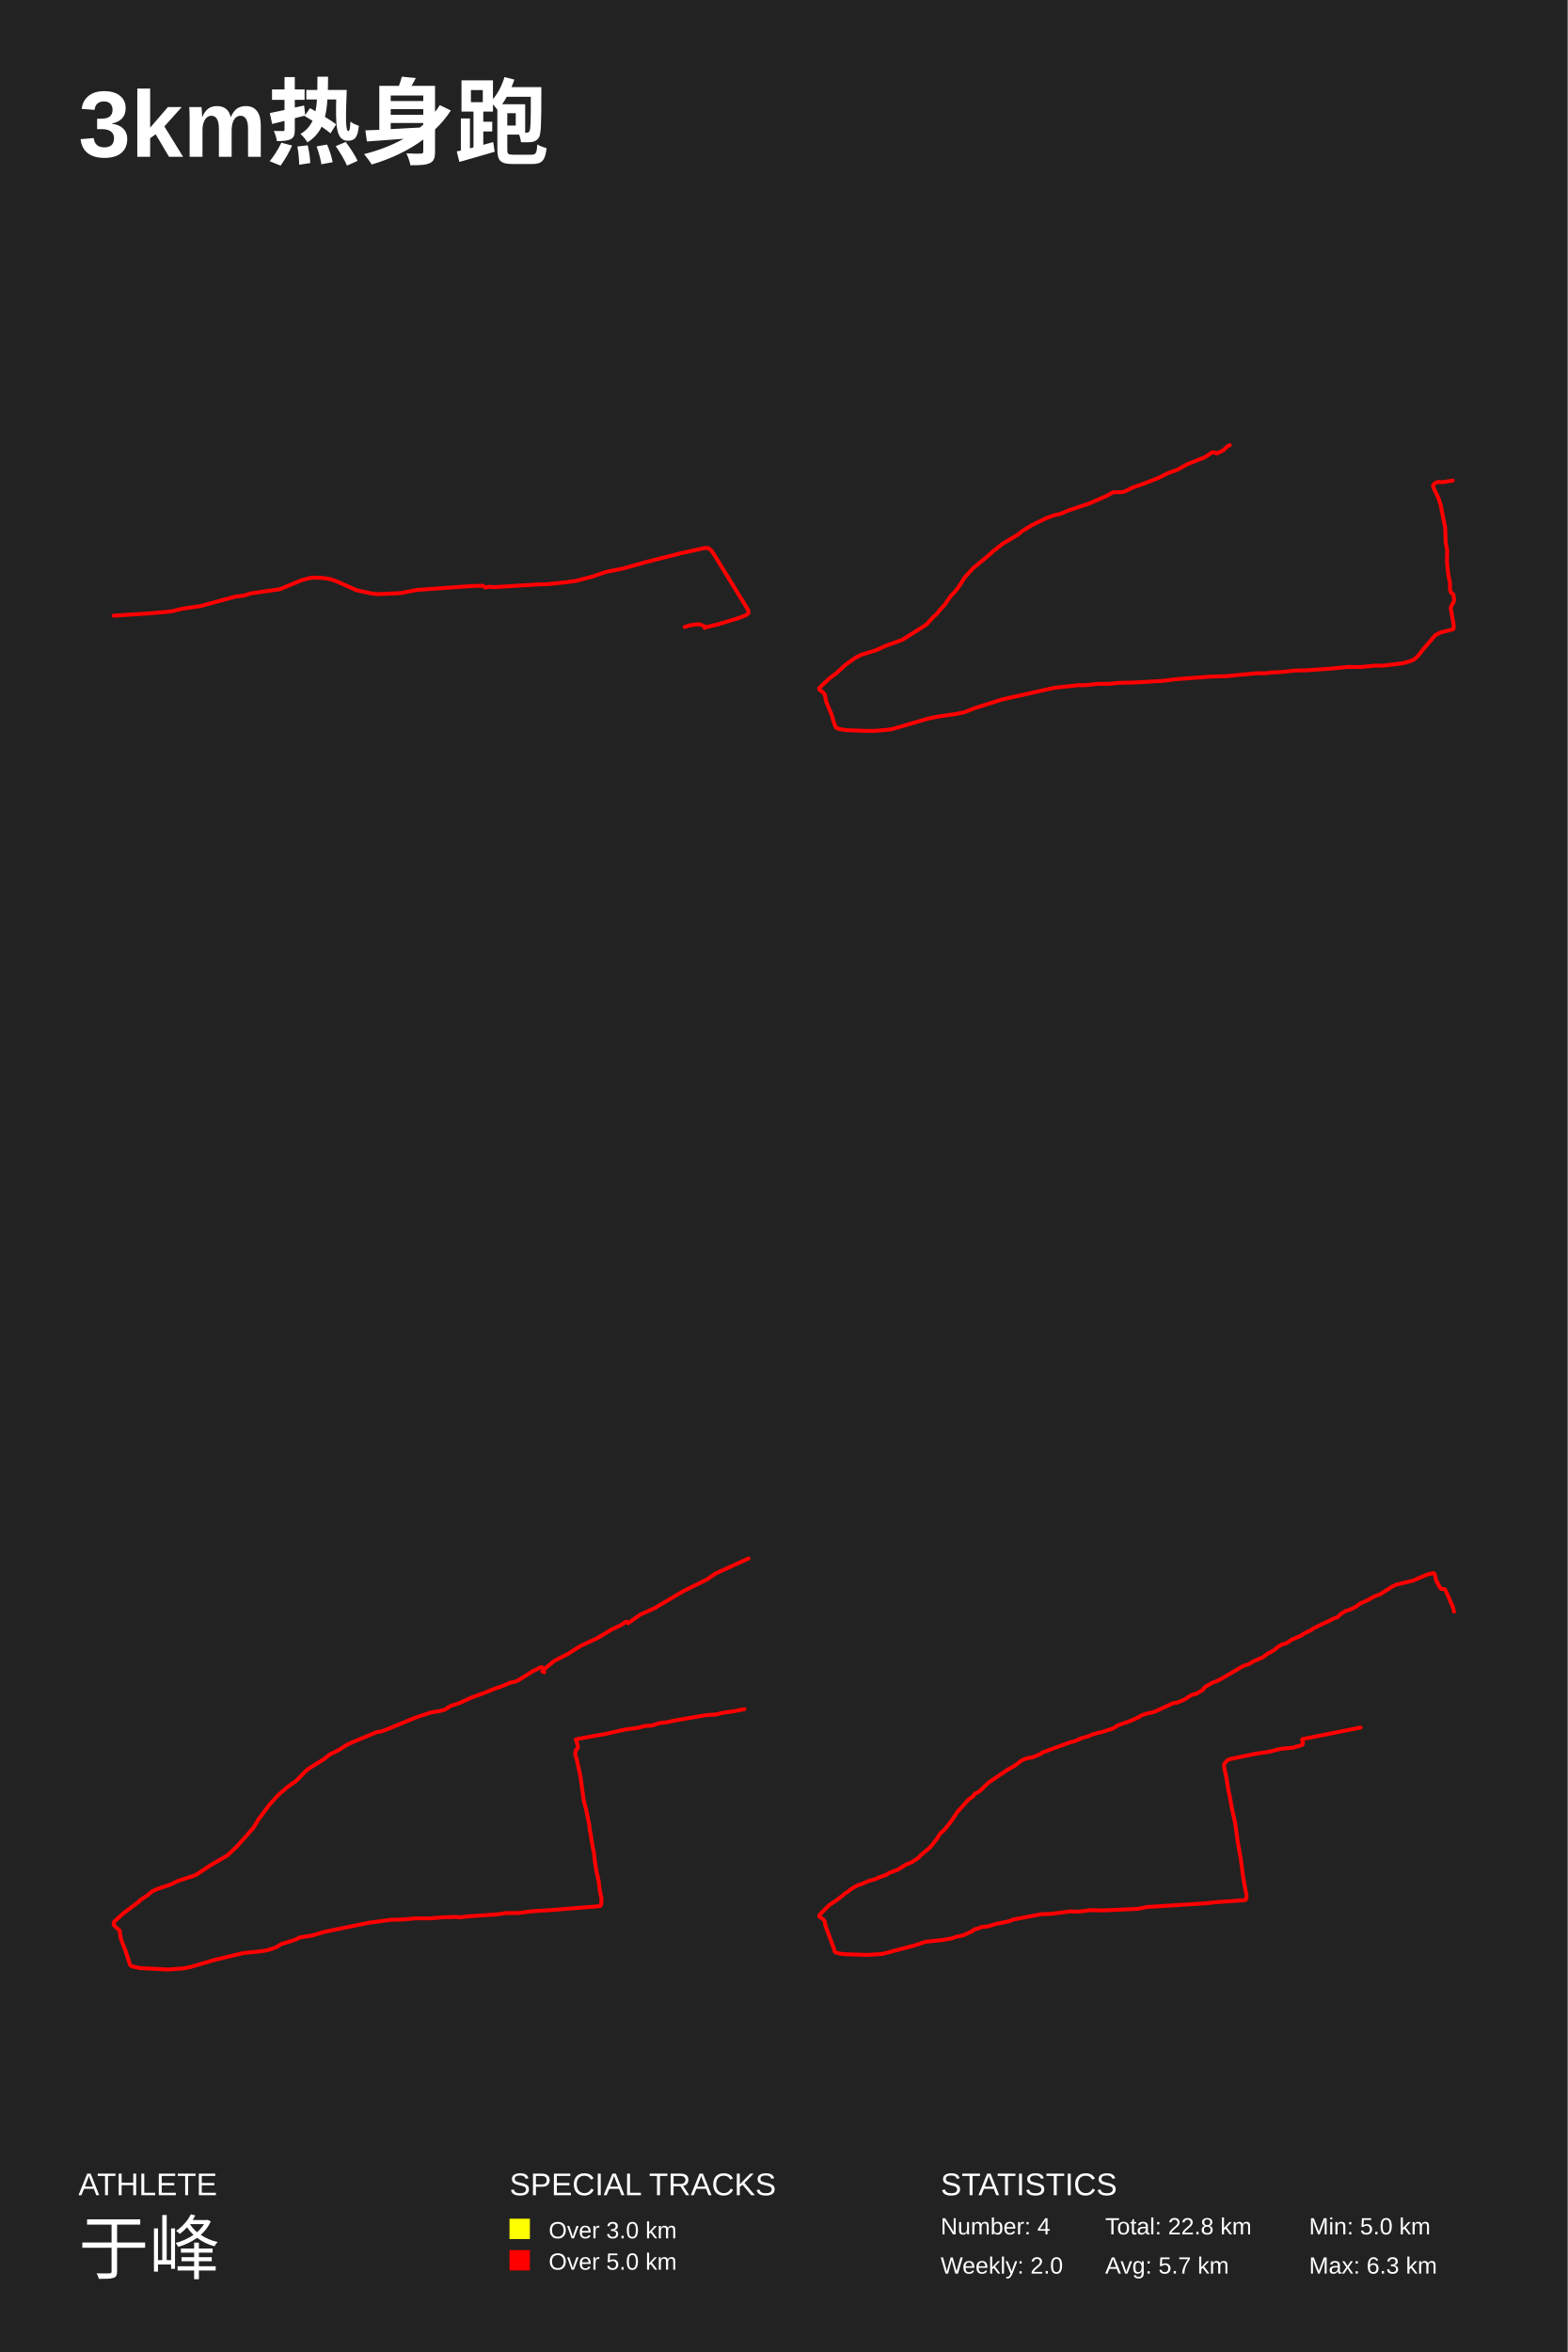
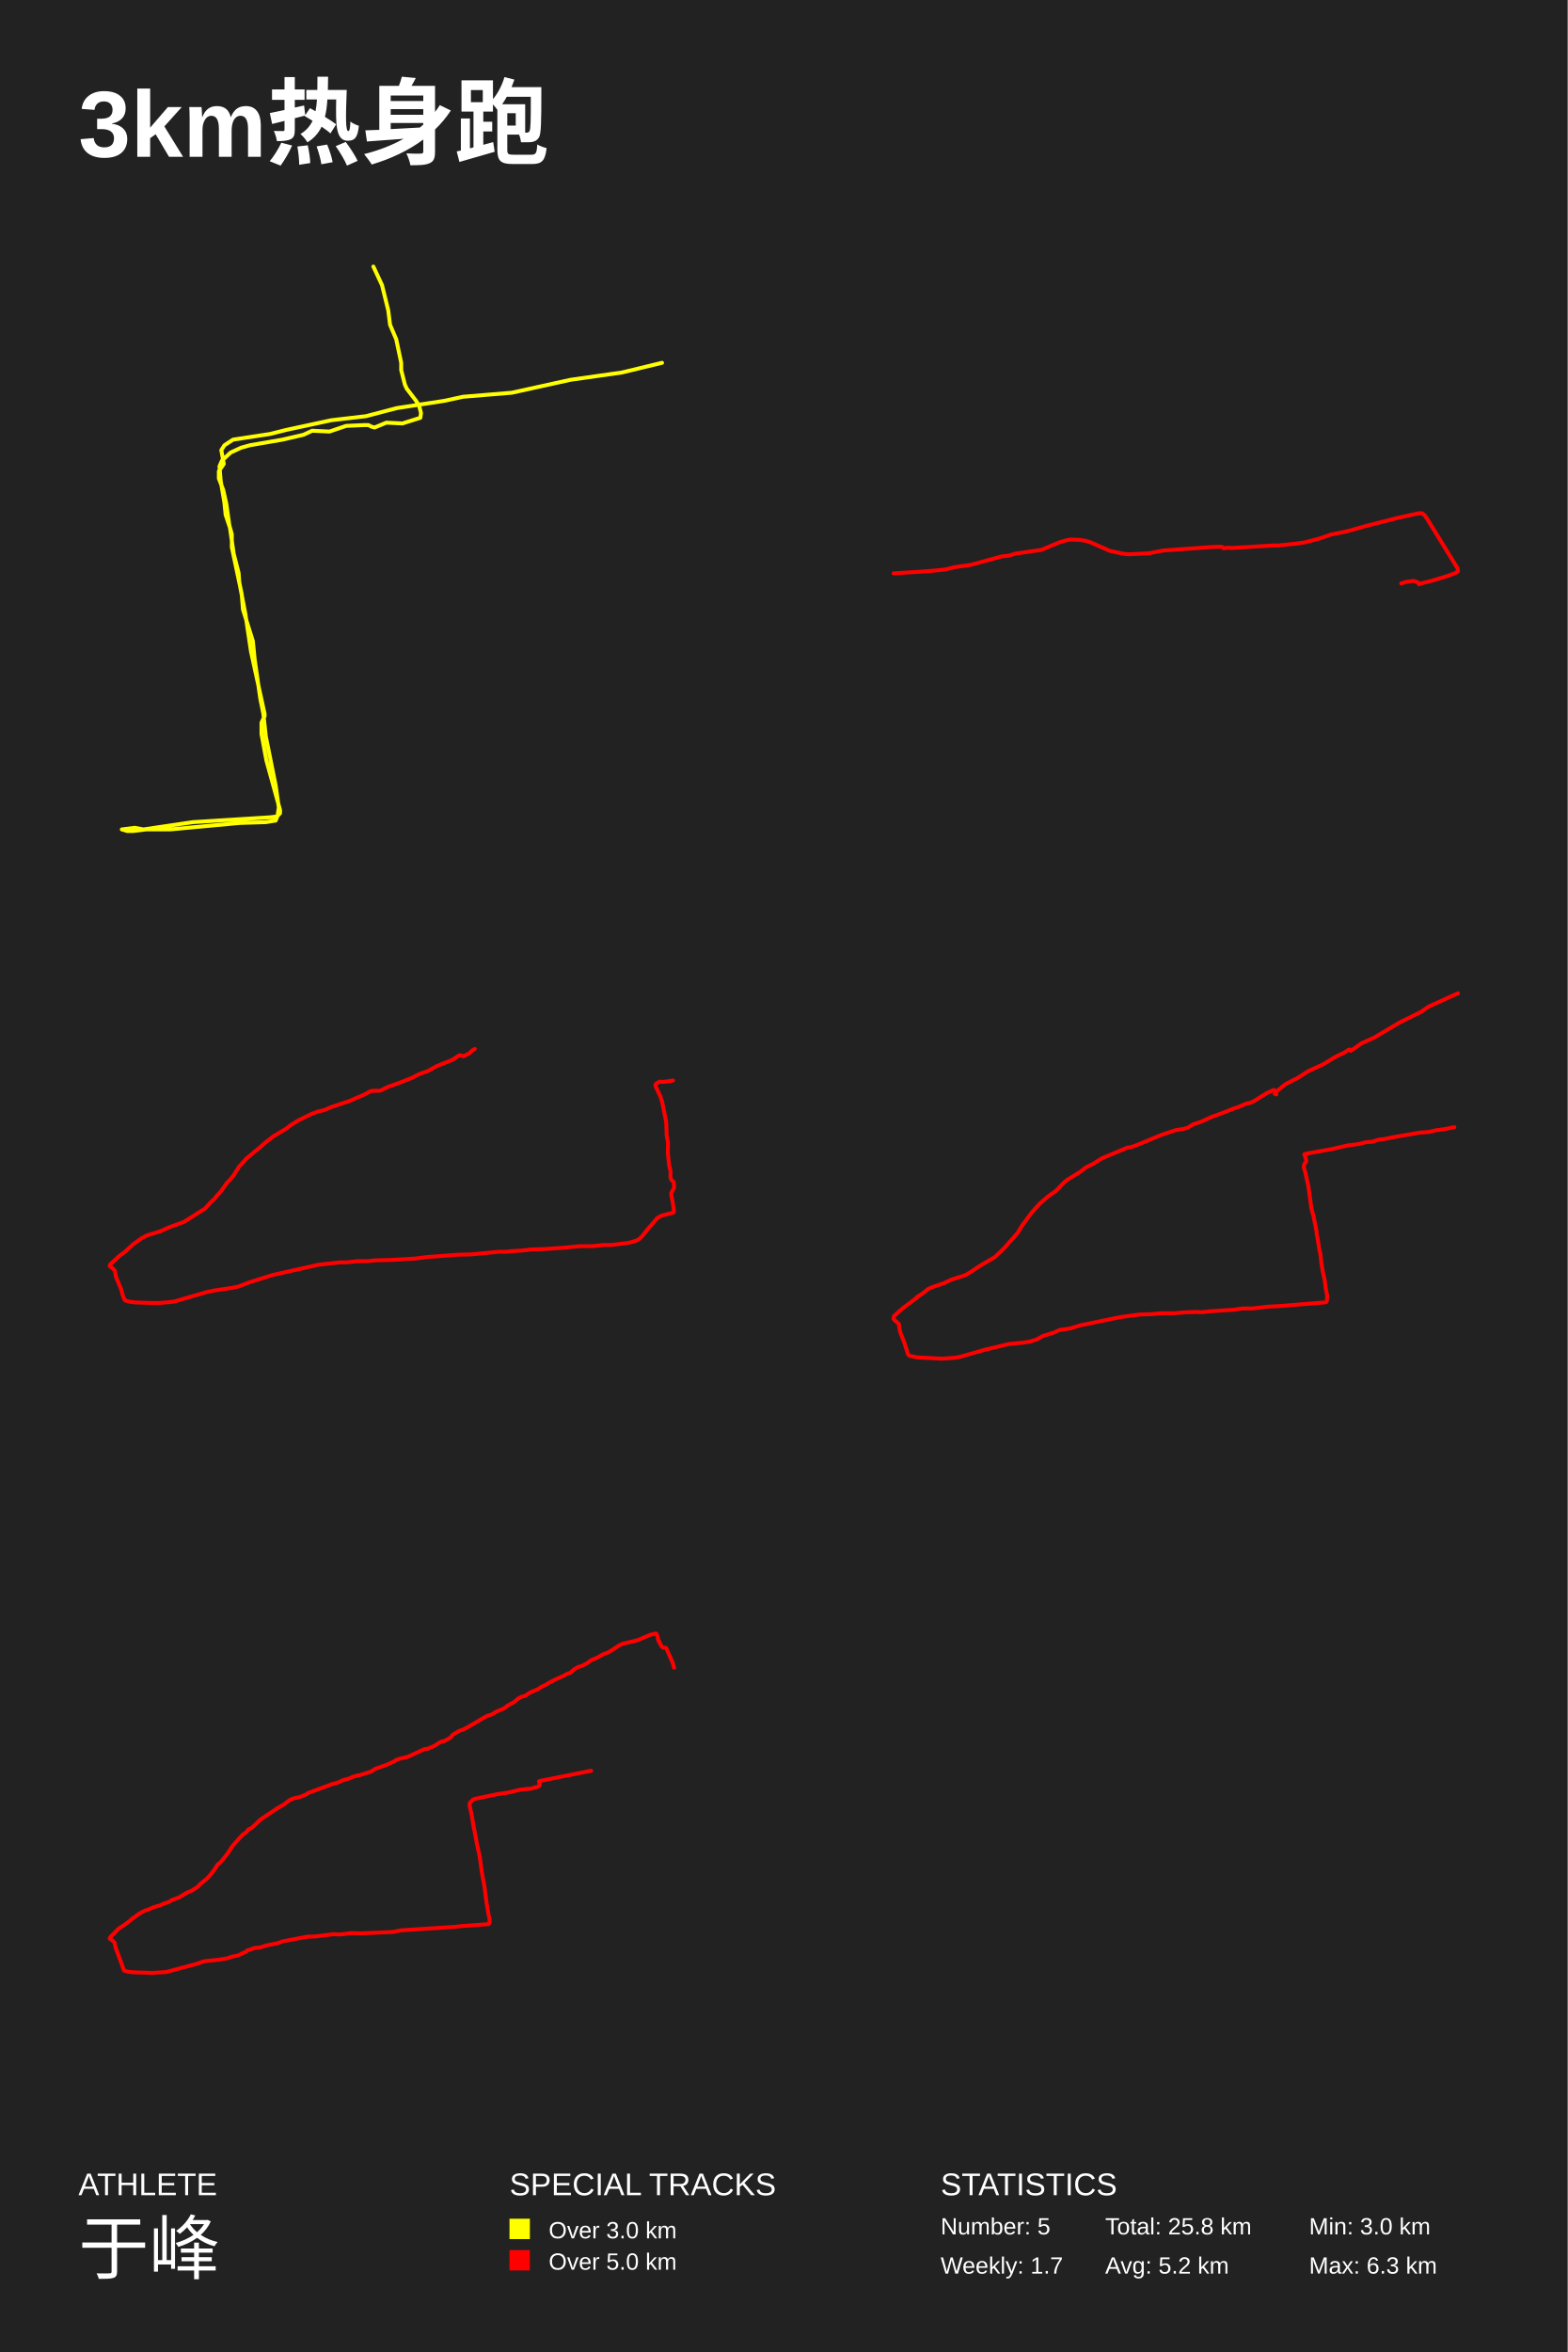
<svg xmlns="http://www.w3.org/2000/svg" baseProfile="full" height="300mm" version="1.1" viewBox="0,0,200,300" width="200mm">
  <defs />
  <rect fill="#222222" height="300" width="200" x="0" y="0" />
  <text fill="#FFFFFF" style="font-size:12px; font-family:Arial; font-weight:bold;" x="10" y="20">3km热身跑</text>
  <text fill="#FFFFFF" style="font-size:4px; font-family:Arial" x="10" y="280">ATHLETE</text>
  <text fill="#FFFFFF" style="font-size:9px; font-family:Arial" x="10" y="290">于峰</text>
  <text fill="#FFFFFF" style="font-size:4px; font-family:Arial" x="65" y="280">SPECIAL TRACKS</text>
  <rect fill="yellow" height="2.6" width="2.6" x="65" y="283" />
  <text fill="#FFFFFF" style="font-size:3px; font-family:Arial" x="70" y="285.5">Over 3.0 km</text>
  <rect fill="red" height="2.6" width="2.6" x="65" y="287" />
  <text fill="#FFFFFF" style="font-size:3px; font-family:Arial" x="70" y="289.5">Over 5.0 km</text>
  <text fill="#FFFFFF" style="font-size:4px; font-family:Arial" x="120" y="280">STATISTICS</text>
-   <text fill="#FFFFFF" style="font-size:3px; font-family:Arial" x="120" y="285">Number: 4</text>
-   <text fill="#FFFFFF" style="font-size:3px; font-family:Arial" x="120" y="290">Weekly: 2.0</text>
-   <text fill="#FFFFFF" style="font-size:3px; font-family:Arial" x="141" y="285">Total: 22.8 km</text>
-   <text fill="#FFFFFF" style="font-size:3px; font-family:Arial" x="141" y="290">Avg: 5.7 km</text>
-   <text fill="#FFFFFF" style="font-size:3px; font-family:Arial" x="167" y="285">Min: 5.0 km</text>
+   <text fill="#FFFFFF" style="font-size:3px; font-family:Arial" x="120" y="285">Number: 5</text>
+   <text fill="#FFFFFF" style="font-size:3px; font-family:Arial" x="120" y="290">Weekly: 1.7</text>
+   <text fill="#FFFFFF" style="font-size:3px; font-family:Arial" x="141" y="285">Total: 25.8 km</text>
+   <text fill="#FFFFFF" style="font-size:3px; font-family:Arial" x="141" y="290">Avg: 5.2 km</text>
+   <text fill="#FFFFFF" style="font-size:3px; font-family:Arial" x="167" y="285">Min: 3.0 km</text>
  <text fill="#FFFFFF" style="font-size:3px; font-family:Arial" x="167" y="290">Max: 6.3 km</text>
-   <polyline fill="none" points="14.5,78.53 18.72,78.26 20.919,78.08 22.037,77.946 23.3,77.631 25.536,77.316 30.008,76.102 31.126,75.967 31.955,75.697 35.706,75.157 38.411,74.033 39.384,73.763 39.889,73.673 41.187,73.718 42.053,73.853 42.774,74.078 45.515,75.292 47.39,75.697 48.184,75.787 51.105,75.652 53.197,75.247 60.121,74.753 61.492,74.708 61.672,74.753 61.888,74.933 62.465,74.843 63.078,74.888 68.921,74.528 69.714,74.528 72.275,74.258 73.537,74.078 75.593,73.539 77.288,72.954 79.524,72.504 82.409,71.695 86.845,70.571 89.91,69.896 90.343,69.896 90.74,70.211 91.136,70.795 95.175,77.361 95.464,77.856 95.5,78.17 95.392,78.305 95.139,78.485 94.057,78.89 91.677,79.609 90.018,80.014 89.91,80.104 89.874,79.969 89.766,79.834 89.153,79.609 88.071,79.744 87.35,79.969" stroke="red" stroke-linecap="round" stroke-linejoin="round" stroke-width="0.5" />
-   <polyline fill="none" points="185.339,61.297 183.983,61.508 183.434,61.466 182.95,61.719 182.885,61.804 182.82,61.973 182.95,62.353 183.531,63.577 183.789,64.38 184.37,67.294 184.435,69.194 184.628,70.208 184.596,71.686 184.79,73.459 184.983,74.304 184.983,75.191 185.08,75.528 185.435,75.866 185.5,76.457 185.468,76.753 185.113,77.387 185.08,77.598 185.435,79.582 185.468,80.089 185.403,80.258 185.242,80.3 183.757,80.68 183.111,81.018 181.658,82.707 180.883,83.679 180.431,84.101 179.979,84.312 178.914,84.608 176.461,84.903 175.331,84.903 173.749,85.072 171.909,85.072 169.81,85.283 166.743,85.494 165.097,85.537 163.612,85.705 162.094,85.79 161.481,85.874 160.319,85.874 156.315,86.254 154.475,86.297 149.988,86.634 148.374,86.846 144.661,87.057 142.724,87.099 141.497,87.226 140.044,87.226 138.495,87.395 137.559,87.395 134.492,87.732 127.873,89.21 124.516,90.266 122.999,90.857 121.966,91.068 119.641,91.406 118.414,91.659 113.765,93.011 113.087,93.095 111.602,93.222 110.472,93.222 108.051,93.137 107.18,93.011 106.695,92.842 106.598,92.715 106.372,92.124 106.114,91.195 105.404,89.506 105.243,88.619 104.92,88.239 104.5,87.943 104.532,87.732 105.888,86.466 106.695,85.874 107.89,84.776 109.149,83.89 109.891,83.51 111.699,82.961 113.12,82.327 115.121,81.609 118.188,79.667 119.028,78.738 119.544,78.273 119.835,77.893 120.48,77.175 121.384,75.909 121.707,75.613 122.288,74.895 123.063,73.67 124.129,72.488 125.969,70.968 126.776,70.25 127.97,69.321 129.875,68.181 130.392,67.758 131.618,66.998 133.523,66.069 134.459,65.731 135.234,65.562 136.332,65.098 138.882,64.253 141.207,63.24 141.949,62.817 142.175,62.775 143.176,62.775 143.563,62.648 144.5,62.184 145.856,61.719 147.793,60.959 148.955,60.368 150.149,59.946 151.441,59.228 153.668,58.341 154.701,57.665 155.153,57.792 155.282,57.75 155.282,57.834 156.089,57.412 156.574,56.947 156.897,56.778" stroke="red" stroke-linecap="round" stroke-linejoin="round" stroke-width="0.5" />
-   <polyline fill="none" points="94.977,217.997 93.616,218.27 92.291,218.453 91.349,218.681 90.058,218.772 86.081,219.457 85.035,219.685 84.163,219.776 83.151,220.096 82.349,220.141 81.233,220.415 79.767,220.598 77.36,221.145 73.802,221.784 73.453,221.875 73.663,222.469 73.733,222.925 73.453,223.29 73.384,223.609 73.384,223.792 73.593,224.476 74.047,226.53 74.465,229.633 74.779,230.819 75.198,232.872 75.233,233.374 75.337,233.831 75.581,235.382 75.791,236.431 75.86,237.207 76.07,238.576 76.384,239.99 76.523,241.131 76.733,242.135 76.698,242.911 76.593,243.093 76.419,243.139 70.209,243.641 67.942,243.778 66.093,244.006 64.593,244.006 63.372,244.188 59.884,244.416 58.733,244.553 58.035,244.508 56.465,244.553 54.895,244.69 52.942,244.69 51.512,244.827 49.872,244.873 47.116,245.238 41.326,246.424 39.826,246.88 38.291,247.108 37.628,247.428 35.884,247.975 35.116,248.432 34.105,248.751 33.302,248.888 31.035,249.116 27.581,249.937 24.267,250.896 23.36,251.078 21.442,251.215 17.884,251.032 16.802,250.804 16.593,250.622 16.035,248.888 15.547,247.656 15.372,247.063 15.267,246.242 14.605,245.648 14.5,245.466 14.57,245.101 15.791,244.006 17.674,242.591 17.814,242.5 17.814,242.409 18.791,241.77 19.384,241.268 19.942,240.994 21.791,240.355 22.733,239.899 24.86,239.215 25.523,238.804 26.814,237.937 29.012,236.66 30.267,235.473 32.326,233.146 32.953,232.097 34.349,230.226 35.5,228.948 36.721,227.899 37.767,227.169 39.058,225.845 39.477,225.526 41.326,224.385 42.058,223.792 43.174,223.244 44.395,222.469 48.093,220.917 48.547,220.871 49.453,220.552 52.977,219.092 55.035,218.407 55.977,218.27 56.709,218.088 57.512,217.586 58.628,217.221 60.128,216.536 61.872,215.898 63.233,215.35 63.93,215.122 65.116,214.62 65.779,214.483 66.233,214.255 67.977,213.16 69.023,212.658 69.198,212.703 69.442,213.297 69.198,213.205 69.337,212.977 70.733,211.836 72.512,210.924 74.012,209.965 76.174,208.961 77.988,207.866 79.244,207.273 79.837,206.862 79.977,206.862 80.116,207.045 81.686,205.95 83.5,205.128 87.198,202.938 90.163,201.478 91.279,200.702 95.5,198.785" stroke="red" stroke-linecap="round" stroke-linejoin="round" stroke-width="0.5" />
-   <polyline fill="none" points="173.588,220.347 166.166,221.825 166.105,221.865 166.227,222.384 166.105,222.584 165.983,222.624 165.372,222.784 165.067,222.904 163.417,223.063 161.768,223.463 160.149,223.703 156.881,224.382 156.606,224.502 156.179,224.981 156.148,225.341 156.423,226.539 156.729,228.417 156.881,229.096 157.187,230.774 157.584,232.572 157.92,235.009 158.286,237.007 158.561,239.164 158.867,240.962 159.019,241.681 159.019,242.08 158.928,242.32 158.805,242.36 154.957,242.64 153.919,242.76 146.344,243.239 145.122,243.479 140.632,243.678 139.136,243.639 137.578,243.838 136.57,243.798 134.066,244.118 132.844,244.158 129.27,244.837 128.66,245.077 127.071,245.396 126.033,245.716 125.208,245.796 124.75,245.996 124.231,246.115 124.048,246.355 123.773,246.435 122.948,246.835 121.848,247.074 121.482,247.234 120.352,247.434 118.092,247.673 116.778,248.113 112.563,249.231 110.639,249.351 108.012,249.271 107.157,249.192 106.577,249.032 106.485,248.912 106.363,248.472 105.325,245.676 105.202,245.037 105.05,244.837 104.5,244.438 104.561,244.238 105.783,242.999 106.699,242.4 107.524,241.761 107.768,241.521 108.012,241.401 108.471,241.042 108.959,240.722 109.57,240.403 109.906,240.323 110.822,239.923 111.8,239.643 112.166,239.444 113.021,239.164 113.449,238.884 114.457,238.525 115.557,237.846 116.32,237.526 117.175,236.967 117.45,236.647 118.55,235.728 119.008,235.209 119.527,234.53 119.985,233.811 120.26,233.611 120.566,233.291 121.421,232.213 122.123,231.134 123.559,229.536 124.139,229.136 124.383,228.777 124.903,228.537 126.155,227.338 128.598,225.7 129.454,225.221 130.4,224.502 131.042,224.262 131.744,224.142 132.783,223.703 132.966,223.543 136.54,222.224 137.089,222.104 137.975,221.705 138.952,221.425 139.38,221.226 140.052,221.026 140.357,220.986 142.007,220.466 142.618,220.067 144.206,219.508 145.275,219.028 145.641,218.788 146.1,218.629 147.26,218.349 149.704,217.23 150.131,217.19 151.17,216.751 151.811,216.311 152.239,216.111 152.483,216.111 153.46,215.552 153.705,215.192 154.743,214.593 155.14,214.473 155.782,214.154 158.225,212.715 158.744,212.436 159.233,212.316 159.966,211.876 161.096,211.397 161.676,210.957 162.501,210.518 163.112,209.998 163.631,209.719 164.12,209.599 164.761,209.159 166.044,208.6 166.35,208.36 167.205,207.961 167.541,207.721 168.488,207.241 169.557,206.762 170.137,206.442 170.626,206.282 171.084,205.843 171.664,205.483 172.305,205.284 173.008,204.924 173.527,204.524 174.443,204.125 175.299,203.645 176.123,203.326 177.559,202.407 178.109,202.127 180.277,201.608 182.049,200.848 182.873,200.649 182.965,200.689 183.118,201.048 183.209,201.568 183.362,201.767 183.301,201.767 183.729,202.527 183.912,202.686 184.278,202.686 184.4,202.806 185.317,204.884 185.5,205.563" stroke="red" stroke-linecap="round" stroke-linejoin="round" stroke-width="0.5" />
+   <polyline fill="none" points="84.461,46.276 79.335,47.513 72.79,48.442 65.298,50.092 59.069,50.608 56.703,51.124 50.631,52.052 46.688,53.084 42.272,53.6 36.515,54.837 34.465,55.353 29.733,56.075 28.629,56.797 28.235,57.416 28.551,59.17 27.92,60.098 27.92,61.027 28.472,62.471 28.866,64.224 29.26,67.01 29.576,68.144 29.576,69.795 30.838,75.777 30.995,77.737 32.257,81.76 32.494,84.133 33.203,89.084 33.598,91.044 33.913,93.932 35.175,100.224 35.569,103.009 35.411,104.04 35.175,104.659 33.913,104.865 30.601,104.969 21.69,105.794 18.615,105.794 16.959,106.0 16.249,106.0 15.539,105.794 17.195,105.587 18.299,105.794 24.608,104.865 34.465,104.247 35.332,104.143 35.727,103.731 35.727,103.318 33.992,97.026 33.361,93.622 33.361,92.178 33.755,91.353 33.755,91.044 32.02,83.101 31.311,78.356 30.522,74.23 30.443,73.095 29.812,70.62 29.339,67.319 28.787,65.669 28.629,64.121 28.156,61.336 27.999,59.479 28.314,58.757 29.418,57.726 30.759,57.107 31.863,56.797 36.042,56.075 38.723,55.456 39.827,54.941 42.035,55.044 44.165,54.322 46.451,54.219 47.003,54.219 47.398,54.425 47.792,54.528 49.29,53.909 51.341,54.012 53.627,53.29 53.706,52.671 53.47,51.743 53.075,51.124 51.893,49.577 51.656,49.061 51.183,47.204 51.183,46.276 50.552,43.284 49.763,41.427 49.527,39.57 48.738,36.373 47.634,34.0" stroke="#ffff00" stroke-linecap="round" stroke-linejoin="round" stroke-width="0.5" />
+   <polyline fill="none" points="114.0,73.138 117.751,72.898 119.706,72.738 120.7,72.618 121.822,72.338 123.809,72.059 127.785,70.979 128.778,70.859 129.516,70.62 132.85,70.14 135.254,69.141 136.119,68.901 136.568,68.821 137.722,68.861 138.492,68.981 139.133,69.181 141.569,70.26 143.236,70.62 143.941,70.7 146.538,70.58 148.397,70.22 154.552,69.78 155.77,69.74 155.931,69.78 156.123,69.94 156.636,69.86 157.181,69.9 162.374,69.58 163.079,69.58 165.355,69.34 166.477,69.181 168.305,68.701 169.811,68.181 171.799,67.782 174.363,67.062 178.306,66.063 181.031,65.463 181.416,65.463 181.768,65.743 182.121,66.263 185.711,72.099 185.968,72.538 186.0,72.818 185.904,72.938 185.679,73.098 184.718,73.458 182.602,74.097 181.127,74.457 181.031,74.537 180.999,74.417 180.903,74.297 180.358,74.097 179.396,74.217 178.755,74.417" stroke="red" stroke-linecap="round" stroke-linejoin="round" stroke-width="0.5" />
+   <polyline fill="none" points="85.857,137.82 84.651,138.007 84.163,137.97 83.733,138.195 83.676,138.27 83.618,138.42 83.733,138.758 84.25,139.847 84.479,140.56 84.996,143.15 85.053,144.839 85.225,145.74 85.196,147.054 85.369,148.63 85.541,149.381 85.541,150.169 85.627,150.47 85.943,150.77 86.0,151.296 85.971,151.558 85.656,152.121 85.627,152.309 85.943,154.073 85.971,154.524 85.914,154.674 85.77,154.711 84.45,155.049 83.876,155.349 82.585,156.851 81.896,157.714 81.495,158.09 81.093,158.277 80.146,158.54 77.965,158.803 76.961,158.803 75.554,158.953 73.919,158.953 72.053,159.141 69.327,159.328 67.864,159.366 66.544,159.516 65.195,159.591 64.65,159.666 63.617,159.666 60.058,160.004 58.422,160.041 54.434,160.342 52.999,160.529 49.699,160.717 47.977,160.755 46.886,160.867 45.595,160.867 44.218,161.017 43.385,161.017 40.659,161.318 34.776,162.631 31.792,163.57 30.443,164.095 29.525,164.283 27.459,164.583 26.368,164.808 22.236,166.009 21.633,166.085 20.313,166.197 19.309,166.197 17.157,166.122 16.382,166.009 15.951,165.859 15.865,165.747 15.664,165.221 15.435,164.395 14.804,162.894 14.66,162.106 14.373,161.768 14.0,161.505 14.029,161.318 15.234,160.192 15.951,159.666 17.013,158.69 18.132,157.902 18.792,157.564 20.399,157.076 21.662,156.513 23.441,155.875 26.167,154.148 26.914,153.323 27.373,152.91 27.631,152.572 28.205,151.934 29.008,150.808 29.295,150.545 29.812,149.907 30.501,148.818 31.448,147.767 33.083,146.416 33.801,145.778 34.862,144.952 36.556,143.938 37.015,143.563 38.105,142.887 39.798,142.061 40.631,141.761 41.319,141.611 42.295,141.198 44.562,140.447 46.628,139.546 47.288,139.171 47.489,139.133 48.379,139.133 48.723,139.021 49.555,138.608 50.76,138.195 52.482,137.519 53.515,136.994 54.577,136.618 55.725,135.98 57.705,135.192 58.623,134.591 59.025,134.704 59.14,134.666 59.14,134.741 59.857,134.366 60.288,133.953 60.575,133.803" stroke="red" stroke-linecap="round" stroke-linejoin="round" stroke-width="0.5" />
+   <polyline fill="none" points="185.535,143.775 184.326,144.018 183.147,144.18 182.31,144.383 181.163,144.464 177.628,145.073 176.698,145.276 175.922,145.357 175.023,145.641 174.31,145.681 173.318,145.925 172.016,146.087 169.876,146.574 166.713,147.141 166.403,147.223 166.589,147.75 166.651,148.155 166.403,148.48 166.341,148.764 166.341,148.926 166.527,149.535 166.93,151.36 167.302,154.118 167.581,155.172 167.953,156.998 167.984,157.444 168.078,157.849 168.295,159.228 168.481,160.161 168.543,160.851 168.729,162.068 169.008,163.325 169.132,164.339 169.318,165.231 169.287,165.921 169.194,166.083 169.039,166.123 163.519,166.57 161.504,166.691 159.86,166.894 158.527,166.894 157.442,167.056 154.341,167.259 153.318,167.381 152.698,167.34 151.302,167.381 149.907,167.502 148.171,167.502 146.899,167.624 145.442,167.665 142.992,167.989 137.845,169.044 136.512,169.449 135.147,169.652 134.558,169.936 133.008,170.423 132.326,170.828 131.426,171.112 130.713,171.234 128.698,171.436 125.628,172.167 122.682,173.018 121.876,173.18 120.171,173.302 117.008,173.14 116.047,172.937 115.86,172.775 115.364,171.234 114.93,170.139 114.775,169.611 114.682,168.881 114.093,168.354 114.0,168.192 114.062,167.867 115.147,166.894 116.822,165.637 116.946,165.556 116.946,165.474 117.814,164.907 118.341,164.46 118.837,164.217 120.481,163.649 121.318,163.244 123.209,162.635 123.798,162.27 124.946,161.5 126.899,160.364 128.016,159.31 129.845,157.241 130.403,156.308 131.643,154.645 132.667,153.509 133.752,152.577 134.682,151.928 135.829,150.751 136.202,150.467 137.845,149.453 138.496,148.926 139.488,148.439 140.574,147.75 143.86,146.371 144.264,146.33 145.07,146.046 148.202,144.748 150.031,144.14 150.868,144.018 151.519,143.856 152.233,143.41 153.225,143.085 154.558,142.477 156.109,141.909 157.318,141.422 157.938,141.219 158.992,140.773 159.581,140.652 159.984,140.449 161.535,139.475 162.465,139.029 162.62,139.07 162.837,139.597 162.62,139.516 162.744,139.313 163.984,138.299 165.566,137.488 166.899,136.636 168.822,135.744 170.434,134.77 171.55,134.243 172.078,133.878 172.202,133.878 172.326,134.04 173.721,133.066 175.333,132.336 178.62,130.389 181.256,129.091 182.248,128.402 186.0,126.698" stroke="red" stroke-linecap="round" stroke-linejoin="round" stroke-width="0.5" />
+   <polyline fill="none" points="75.412,225.864 68.814,227.178 68.76,227.213 68.869,227.675 68.76,227.852 68.652,227.888 68.109,228.03 67.837,228.136 66.371,228.279 64.905,228.634 63.466,228.847 60.561,229.451 60.317,229.557 59.937,229.983 59.91,230.303 60.154,231.368 60.425,233.037 60.561,233.641 60.833,235.133 61.186,236.731 61.484,238.897 61.81,240.673 62.054,242.59 62.326,244.188 62.462,244.828 62.462,245.183 62.38,245.396 62.271,245.431 58.851,245.68 57.928,245.786 51.195,246.212 50.109,246.426 46.118,246.603 44.787,246.568 43.403,246.745 42.507,246.71 40.281,246.994 39.195,247.029 36.018,247.633 35.475,247.846 34.063,248.13 33.14,248.414 32.407,248.485 32.0,248.663 31.538,248.769 31.376,248.982 31.131,249.053 30.398,249.408 29.421,249.622 29.095,249.764 28.09,249.941 26.081,250.154 24.914,250.545 21.167,251.539 19.457,251.646 17.122,251.575 16.362,251.504 15.846,251.362 15.765,251.255 15.656,250.864 14.733,248.379 14.624,247.81 14.489,247.633 14.0,247.278 14.054,247.1 15.14,245.999 15.955,245.467 16.688,244.899 16.905,244.685 17.122,244.579 17.529,244.259 17.964,243.975 18.507,243.691 18.805,243.62 19.62,243.265 20.489,243.016 20.814,242.839 21.575,242.59 21.955,242.342 22.851,242.022 23.828,241.418 24.507,241.134 25.267,240.637 25.511,240.353 26.489,239.536 26.896,239.075 27.357,238.471 27.765,237.832 28.009,237.654 28.281,237.37 29.041,236.411 29.665,235.452 30.941,234.032 31.457,233.677 31.674,233.357 32.136,233.144 33.249,232.079 35.421,230.622 36.181,230.196 37.023,229.557 37.593,229.344 38.217,229.237 39.14,228.847 39.303,228.705 42.48,227.533 42.968,227.426 43.756,227.071 44.624,226.822 45.005,226.645 45.602,226.467 45.873,226.432 47.339,225.97 47.882,225.615 49.294,225.118 50.244,224.692 50.57,224.479 50.977,224.336 52.009,224.088 54.181,223.093 54.561,223.058 55.484,222.667 56.054,222.277 56.434,222.099 56.652,222.099 57.52,221.602 57.738,221.282 58.661,220.749 59.014,220.643 59.584,220.359 61.756,219.08 62.217,218.832 62.652,218.725 63.303,218.334 64.308,217.908 64.824,217.518 65.557,217.127 66.1,216.665 66.561,216.417 66.995,216.31 67.566,215.919 68.706,215.422 68.977,215.209 69.738,214.854 70.036,214.641 70.878,214.215 71.828,213.788 72.344,213.504 72.778,213.362 73.186,212.972 73.701,212.652 74.271,212.474 74.896,212.155 75.357,211.799 76.172,211.444 76.932,211.018 77.665,210.734 78.941,209.917 79.43,209.668 81.357,209.207 82.932,208.532 83.665,208.354 83.747,208.39 83.882,208.71 83.964,209.171 84.1,209.349 84.045,209.349 84.425,210.024 84.588,210.166 84.914,210.166 85.023,210.272 85.837,212.119 86.0,212.723" stroke="red" stroke-linecap="round" stroke-linejoin="round" stroke-width="0.5" />
</svg>
